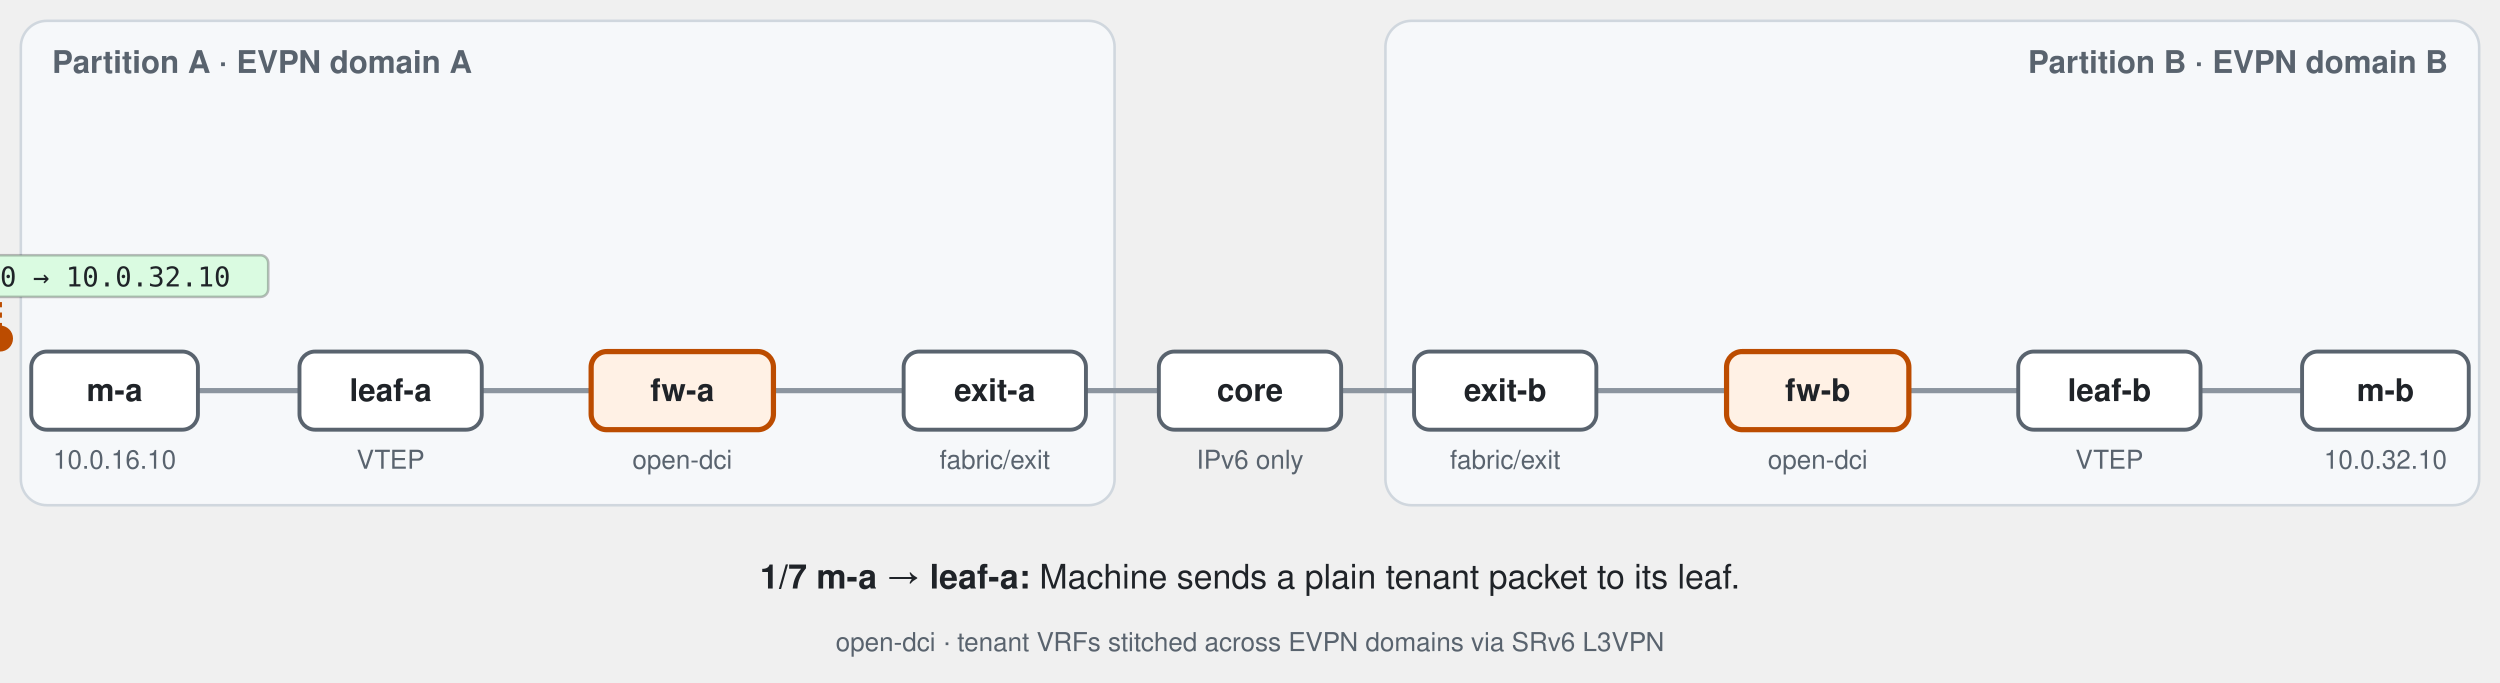
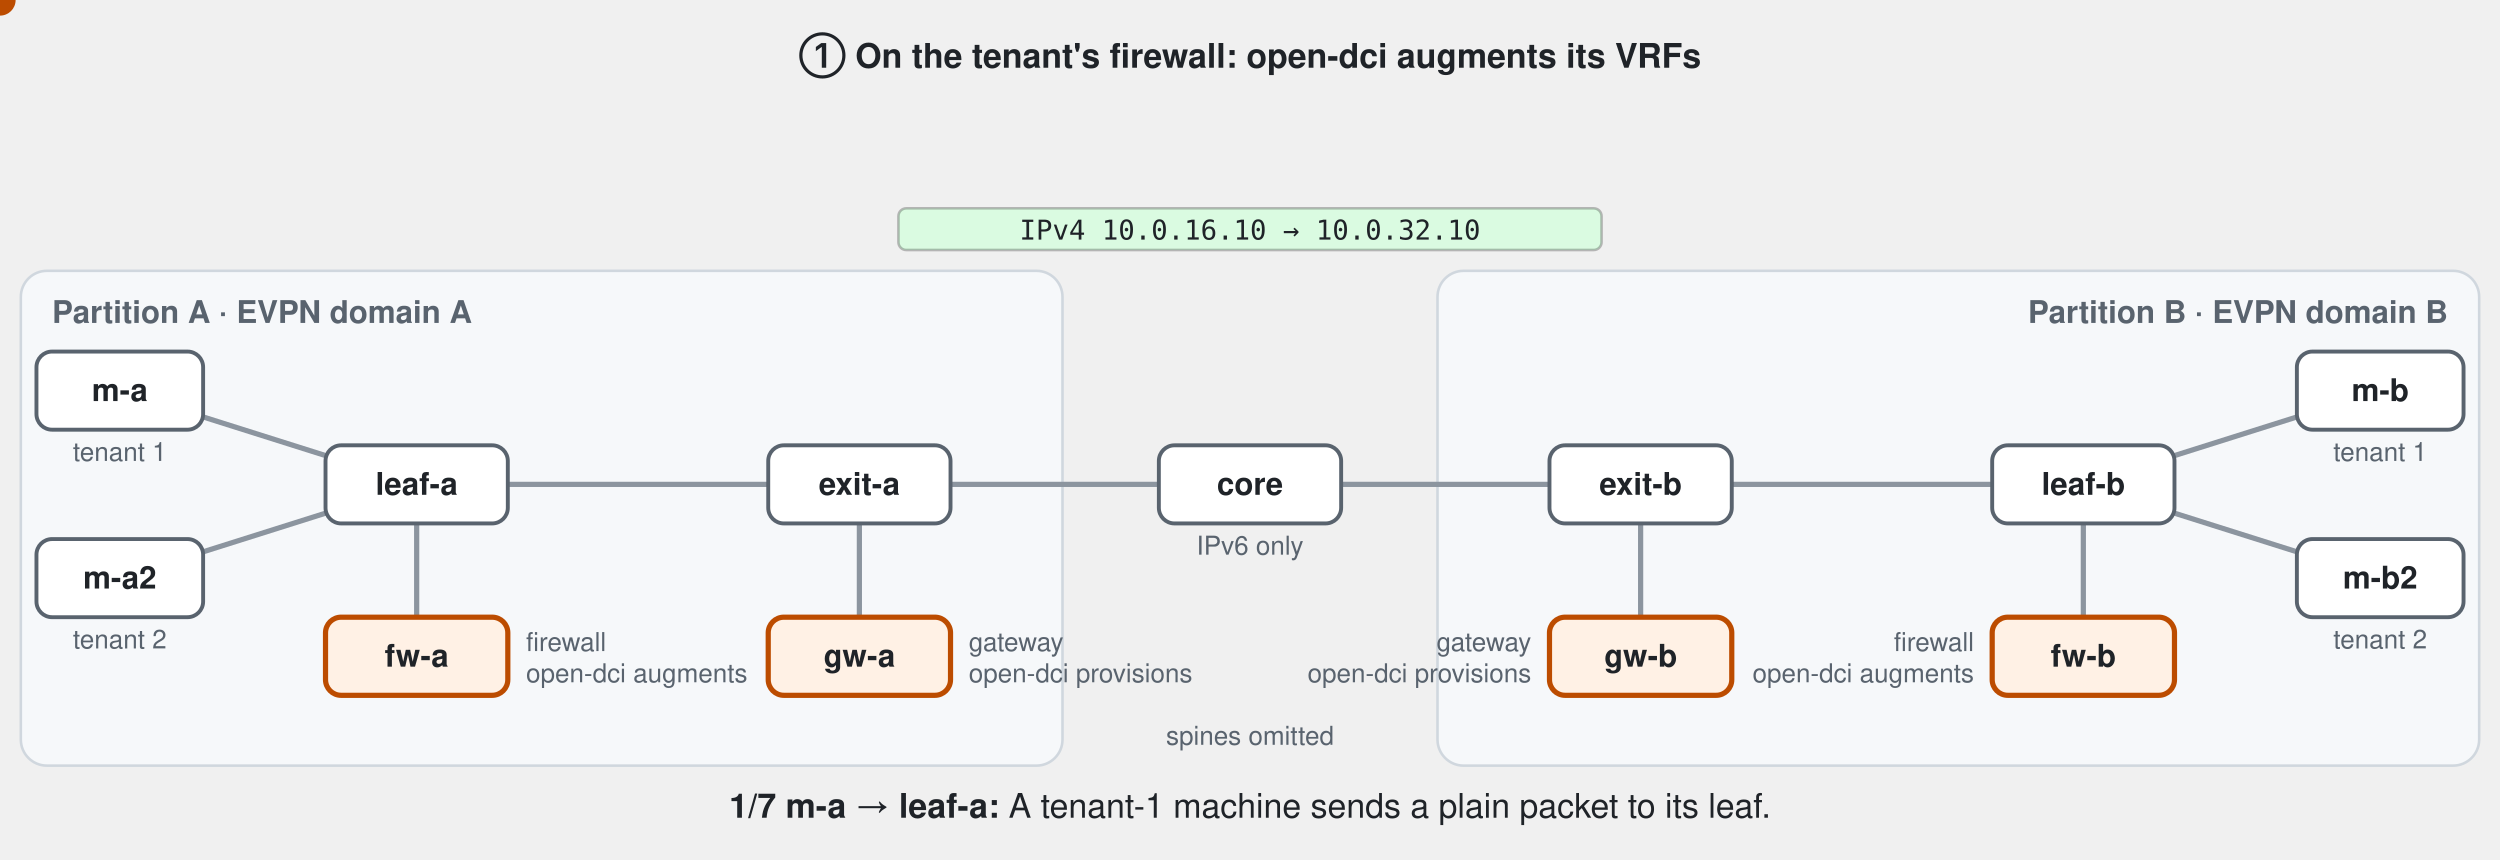
- <svg xmlns="http://www.w3.org/2000/svg" viewBox="0 0 960 262" width="960" height="262" role="img" aria-label="Animated packet flow: a tenant packet from machine m-a in partition A to m-b in partition B, encapsulated in VXLAN, then SRv6 through a DCI network and an IPv6 core, and back to VXLAN with partition B's VNI.">
+ <svg xmlns="http://www.w3.org/2000/svg" viewBox="0 0 960 330" width="960" height="330" role="img" aria-label="Animated packet flow in two scenes. First, open-dci on the tenant's metal-stack firewalls: a tenant-1 packet from m-a goes via leaf-a to fw-a, SRv6-encapsulated through the DCI network, exits and core to fw-b, and back into partition B's fabric with its own VNI to m-b. Second, dedicated gateways at the exits: a tenant-2 packet from m-a2 goes via leaf-a and exit-a to gw-a, whose tenant VRF open-dci provisioned, SRv6 through the core to gw-b, and via leaf-b to m-b2.">
  <style>
  text { font-family: ui-sans-serif, -apple-system, "Segoe UI", Helvetica, Arial, sans-serif; fill: #1f2328; }
-   .title { font-size: 13px; font-weight: 600; }
+   .scene { font-size: 13px; font-weight: 600; }
  .part { fill: #f6f8fa; stroke: #d0d7de; }
  .plabel { font-size: 12px; font-weight: 600; fill: #59636e; }
  .link { stroke: #8c959f; stroke-width: 2; }
  .node { fill: #ffffff; stroke: #59636e; stroke-width: 1.5; }
  .gw { fill: #fff1e5; stroke: #bc4c00; stroke-width: 2; }
  .nl { font-size: 12px; font-weight: 600; }
  .ns { font-size: 10px; fill: #59636e; }
  .h { stroke: rgba(0,0,0,.25); }
  .ip { fill: #dafbe1; } .vx { fill: #ddf4ff; } .dci { fill: #eddeff; } .sr { fill: #ffe2cc; }
  .ht { font-size: 10.5px; font-family: ui-monospace, SFMono-Regular, Menlo, Consolas, monospace; }
  .cap { font-size: 13px; }
-   .pkt { fill: #bc4c00; } .tether { stroke: #bc4c00; stroke-width: 1.5; stroke-dasharray: 2 2; }
+   .pkt { fill: #bc4c00; }
  @media (prefers-color-scheme: dark) {
    text { fill: #e6edf3; }
    .part { fill: #161b22; stroke: #3d444d; }
    .plabel, .ns { fill: #9198a1; }
    .link { stroke: #656c76; }
    .node { fill: #0d1117; stroke: #9198a1; }
    .gw { fill: #3d1d00; stroke: #f0883e; }
    .h { stroke: rgba(255,255,255,.2); }
    .ht { fill: #0d1117; }
-     .pkt { fill: #f0883e; } .tether { stroke: #f0883e; }
+     .pkt { fill: #f0883e; }
  }
</style>
-   <rect class="part" x="8" y="8" width="420" height="186" rx="10" />
-   <text class="plabel" x="20" y="28">Partition A · EVPN domain A</text>
-   <rect class="part" x="532" y="8" width="420" height="186" rx="10" />
-   <text class="plabel" x="940" y="28" text-anchor="end">Partition B · EVPN domain B</text>
-   <line class="link" x1="44" y1="150" x2="916" y2="150" />
-   <rect class="node" x="12.0" y="135" width="64" height="30" rx="6" />
-   <text class="nl" x="44" y="154" text-anchor="middle">m-a</text>
-   <text class="ns" x="44" y="180" text-anchor="middle">10.0.16.10</text>
-   <rect class="node" x="115.0" y="135" width="70" height="30" rx="6" />
-   <text class="nl" x="150" y="154" text-anchor="middle">leaf-a</text>
-   <text class="ns" x="150" y="180" text-anchor="middle">VTEP</text>
-   <rect class="node gw" x="227.0" y="135" width="70" height="30" rx="6" />
-   <text class="nl" x="262" y="154" text-anchor="middle">fw-a</text>
-   <text class="ns" x="262" y="180" text-anchor="middle">open-dci</text>
-   <rect class="node" x="347.0" y="135" width="70" height="30" rx="6" />
-   <text class="nl" x="382" y="154" text-anchor="middle">exit-a</text>
-   <text class="ns" x="382" y="180" text-anchor="middle">fabric/exit</text>
-   <rect class="node" x="445.0" y="135" width="70" height="30" rx="6" />
-   <text class="nl" x="480" y="154" text-anchor="middle">core</text>
-   <text class="ns" x="480" y="180" text-anchor="middle">IPv6 only</text>
-   <rect class="node" x="543.0" y="135" width="70" height="30" rx="6" />
-   <text class="nl" x="578" y="154" text-anchor="middle">exit-b</text>
-   <text class="ns" x="578" y="180" text-anchor="middle">fabric/exit</text>
-   <rect class="node gw" x="663.0" y="135" width="70" height="30" rx="6" />
-   <text class="nl" x="698" y="154" text-anchor="middle">fw-b</text>
-   <text class="ns" x="698" y="180" text-anchor="middle">open-dci</text>
-   <rect class="node" x="775.0" y="135" width="70" height="30" rx="6" />
-   <text class="nl" x="810" y="154" text-anchor="middle">leaf-b</text>
-   <text class="ns" x="810" y="180" text-anchor="middle">VTEP</text>
-   <rect class="node" x="884.0" y="135" width="64" height="30" rx="6" />
-   <text class="nl" x="916" y="154" text-anchor="middle">m-b</text>
-   <text class="ns" x="916" y="180" text-anchor="middle">10.0.32.10</text>
+   <rect class="part" x="8" y="104" width="400" height="190" rx="10" />
+   <text class="plabel" x="20" y="124">Partition A · EVPN domain A</text>
+   <rect class="part" x="552" y="104" width="400" height="190" rx="10" />
+   <text class="plabel" x="940" y="124" text-anchor="end">Partition B · EVPN domain B</text>
+   <line class="link" x1="46" y1="150" x2="160" y2="186" />
+   <line class="link" x1="46" y1="222" x2="160" y2="186" />
+   <line class="link" x1="160" y1="186" x2="160" y2="252" />
+   <line class="link" x1="160" y1="186" x2="330" y2="186" />
+   <line class="link" x1="330" y1="186" x2="330" y2="252" />
+   <line class="link" x1="330" y1="186" x2="480" y2="186" />
+   <line class="link" x1="480" y1="186" x2="630" y2="186" />
+   <line class="link" x1="630" y1="186" x2="630" y2="252" />
+   <line class="link" x1="630" y1="186" x2="800" y2="186" />
+   <line class="link" x1="800" y1="186" x2="800" y2="252" />
+   <line class="link" x1="800" y1="186" x2="914" y2="150" />
+   <line class="link" x1="800" y1="186" x2="914" y2="222" />
+   <rect class="node" x="14.0" y="135.0" width="64" height="30" rx="6" />
+   <text class="nl" x="46" y="154" text-anchor="middle">m-a</text>
+   <text class="ns" x="46" y="177" text-anchor="middle">tenant 1</text>
+   <rect class="node" x="14.0" y="207.0" width="64" height="30" rx="6" />
+   <text class="nl" x="46" y="226" text-anchor="middle">m-a2</text>
+   <text class="ns" x="46" y="249" text-anchor="middle">tenant 2</text>
+   <rect class="node" x="125.0" y="171.0" width="70" height="30" rx="6" />
+   <text class="nl" x="160" y="190" text-anchor="middle">leaf-a</text>
+   <rect class="node gw" x="125.0" y="237.0" width="70" height="30" rx="6" />
+   <text class="nl" x="160" y="256" text-anchor="middle">fw-a</text>
+   <text class="ns" x="202" y="250" text-anchor="start">firewall</text>
+   <text class="ns" x="202" y="262" text-anchor="start">open-dci augments</text>
+   <rect class="node" x="295.0" y="171.0" width="70" height="30" rx="6" />
+   <text class="nl" x="330" y="190" text-anchor="middle">exit-a</text>
+   <rect class="node gw" x="295.0" y="237.0" width="70" height="30" rx="6" />
+   <text class="nl" x="330" y="256" text-anchor="middle">gw-a</text>
+   <text class="ns" x="372" y="250" text-anchor="start">gateway</text>
+   <text class="ns" x="372" y="262" text-anchor="start">open-dci provisions</text>
+   <rect class="node" x="445.0" y="171.0" width="70" height="30" rx="6" />
+   <text class="nl" x="480" y="190" text-anchor="middle">core</text>
+   <text class="ns" x="480" y="213" text-anchor="middle">IPv6 only</text>
+   <rect class="node" x="595.0" y="171.0" width="70" height="30" rx="6" />
+   <text class="nl" x="630" y="190" text-anchor="middle">exit-b</text>
+   <rect class="node gw" x="595.0" y="237.0" width="70" height="30" rx="6" />
+   <text class="nl" x="630" y="256" text-anchor="middle">gw-b</text>
+   <text class="ns" x="588" y="250" text-anchor="end">gateway</text>
+   <text class="ns" x="588" y="262" text-anchor="end">open-dci provisions</text>
+   <rect class="node" x="765.0" y="171.0" width="70" height="30" rx="6" />
+   <text class="nl" x="800" y="190" text-anchor="middle">leaf-b</text>
+   <rect class="node gw" x="765.0" y="237.0" width="70" height="30" rx="6" />
+   <text class="nl" x="800" y="256" text-anchor="middle">fw-b</text>
+   <text class="ns" x="758" y="250" text-anchor="end">firewall</text>
+   <text class="ns" x="758" y="262" text-anchor="end">open-dci augments</text>
+   <rect class="node" x="882.0" y="135.0" width="64" height="30" rx="6" />
+   <text class="nl" x="914" y="154" text-anchor="middle">m-b</text>
+   <text class="ns" x="914" y="177" text-anchor="middle">tenant 1</text>
+   <rect class="node" x="882.0" y="207.0" width="64" height="30" rx="6" />
+   <text class="nl" x="914" y="226" text-anchor="middle">m-b2</text>
+   <text class="ns" x="914" y="249" text-anchor="middle">tenant 2</text>
+   <text class="ns" x="480" y="286" text-anchor="middle">spines omitted</text>
+   <g opacity="1">
+     <animate attributeName="opacity" dur="31.2s" repeatCount="indefinite" calcMode="discrete" values="1;0" keyTimes="0;0.577" />
+     <text class="scene" x="480" y="26" text-anchor="middle">① On the tenant's firewall: open-dci augments its VRFs</text>
+   </g>
+   <g opacity="0">
+     <animate attributeName="opacity" dur="31.2s" repeatCount="indefinite" calcMode="discrete" values="0;1" keyTimes="0;0.577" />
+     <text class="scene" x="480" y="26" text-anchor="middle">② Dedicated gateway at the exit: open-dci provisions the VRFs</text>
+   </g>
+   <g opacity="1">
+     <animate attributeName="opacity" dur="31.2s" repeatCount="indefinite" calcMode="discrete" values="1;0" keyTimes="0;0.077" />
+     <rect class="h ip" x="345" y="80" width="270" height="16" rx="3" />
+     <text class="ht" x="480" y="92" text-anchor="middle">IPv4  10.0.16.10 → 10.0.32.10</text>
+   </g>
+   <g opacity="0">
+     <animate attributeName="opacity" dur="31.2s" repeatCount="indefinite" calcMode="discrete" values="0;1;0" keyTimes="0;0.077;0.154" />
+     <rect class="h ip" x="345" y="80" width="270" height="16" rx="3" />
+     <text class="ht" x="480" y="92" text-anchor="middle">IPv4  10.0.16.10 → 10.0.32.10</text>
+     <rect class="h vx" x="345" y="62" width="270" height="16" rx="3" />
+     <text class="ht" x="480" y="74" text-anchor="middle">VXLAN  VNI 3981 (tenant 1, A)</text>
+   </g>
+   <g opacity="0">
+     <animate attributeName="opacity" dur="31.2s" repeatCount="indefinite" calcMode="discrete" values="0;1;0" keyTimes="0;0.154;0.231" />
+     <rect class="h ip" x="345" y="80" width="270" height="16" rx="3" />
+     <text class="ht" x="480" y="92" text-anchor="middle">IPv4  10.0.16.10 → 10.0.32.10</text>
+     <rect class="h sr" x="345" y="62" width="270" height="16" rx="3" />
+     <text class="ht" x="480" y="74" text-anchor="middle">SRv6  → fd00:dc1:b:1:: (End.DT46)</text>
+     <rect class="h dci" x="345" y="44" width="270" height="16" rx="3" />
+     <text class="ht" x="480" y="56" text-anchor="middle">VXLAN  VNI 104100 (DCI network)</text>
+   </g>
+   <g opacity="0">
+     <animate attributeName="opacity" dur="31.2s" repeatCount="indefinite" calcMode="discrete" values="0;1;0" keyTimes="0;0.231;0.308" />
+     <rect class="h ip" x="345" y="80" width="270" height="16" rx="3" />
+     <text class="ht" x="480" y="92" text-anchor="middle">IPv4  10.0.16.10 → 10.0.32.10</text>
+     <rect class="h sr" x="345" y="62" width="270" height="16" rx="3" />
+     <text class="ht" x="480" y="74" text-anchor="middle">SRv6  → fd00:dc1:b:1::</text>
+   </g>
+   <g opacity="0">
+     <animate attributeName="opacity" dur="31.2s" repeatCount="indefinite" calcMode="discrete" values="0;1;0" keyTimes="0;0.308;0.385" />
+     <rect class="h ip" x="345" y="80" width="270" height="16" rx="3" />
+     <text class="ht" x="480" y="92" text-anchor="middle">IPv4  10.0.16.10 → 10.0.32.10</text>
+     <rect class="h sr" x="345" y="62" width="270" height="16" rx="3" />
+     <text class="ht" x="480" y="74" text-anchor="middle">SRv6  → fd00:dc1:b:1::</text>
+   </g>
+   <g opacity="0">
+     <animate attributeName="opacity" dur="31.2s" repeatCount="indefinite" calcMode="discrete" values="0;1;0" keyTimes="0;0.385;0.462" />
+     <rect class="h ip" x="345" y="80" width="270" height="16" rx="3" />
+     <text class="ht" x="480" y="92" text-anchor="middle">IPv4  10.0.16.10 → 10.0.32.10</text>
+     <rect class="h vx" x="345" y="62" width="270" height="16" rx="3" />
+     <text class="ht" x="480" y="74" text-anchor="middle">VXLAN  VNI 4011 (tenant 1, B)</text>
+   </g>
+   <g opacity="0">
+     <animate attributeName="opacity" dur="31.2s" repeatCount="indefinite" calcMode="discrete" values="0;1;0" keyTimes="0;0.462;0.577" />
+     <rect class="h ip" x="345" y="80" width="270" height="16" rx="3" />
+     <text class="ht" x="480" y="92" text-anchor="middle">IPv4  10.0.16.10 → 10.0.32.10</text>
+   </g>
+   <g opacity="0">
+     <animate attributeName="opacity" dur="31.2s" repeatCount="indefinite" calcMode="discrete" values="0;1;0" keyTimes="0;0.577;0.654" />
+     <rect class="h ip" x="345" y="80" width="270" height="16" rx="3" />
+     <text class="ht" x="480" y="92" text-anchor="middle">IPv4  10.0.17.10 → 10.0.33.10</text>
+   </g>
+   <g opacity="0">
+     <animate attributeName="opacity" dur="31.2s" repeatCount="indefinite" calcMode="discrete" values="0;1;0" keyTimes="0;0.654;0.731" />
+     <rect class="h ip" x="345" y="80" width="270" height="16" rx="3" />
+     <text class="ht" x="480" y="92" text-anchor="middle">IPv4  10.0.17.10 → 10.0.33.10</text>
+     <rect class="h vx" x="345" y="62" width="270" height="16" rx="3" />
+     <text class="ht" x="480" y="74" text-anchor="middle">VXLAN  VNI 3982 (tenant 2, A)</text>
+   </g>
+   <g opacity="0">
+     <animate attributeName="opacity" dur="31.2s" repeatCount="indefinite" calcMode="discrete" values="0;1;0" keyTimes="0;0.731;0.808" />
+     <rect class="h ip" x="345" y="80" width="270" height="16" rx="3" />
+     <text class="ht" x="480" y="92" text-anchor="middle">IPv4  10.0.17.10 → 10.0.33.10</text>
+     <rect class="h sr" x="345" y="62" width="270" height="16" rx="3" />
+     <text class="ht" x="480" y="74" text-anchor="middle">SRv6  → fd00:dc1:b2:1:: (End.DT46)</text>
+   </g>
+   <g opacity="0">
+     <animate attributeName="opacity" dur="31.2s" repeatCount="indefinite" calcMode="discrete" values="0;1;0" keyTimes="0;0.808;0.885" />
+     <rect class="h ip" x="345" y="80" width="270" height="16" rx="3" />
+     <text class="ht" x="480" y="92" text-anchor="middle">IPv4  10.0.17.10 → 10.0.33.10</text>
+     <rect class="h vx" x="345" y="62" width="270" height="16" rx="3" />
+     <text class="ht" x="480" y="74" text-anchor="middle">VXLAN  VNI 4012 (tenant 2, B)</text>
+   </g>
+   <g opacity="0">
+     <animate attributeName="opacity" dur="31.2s" repeatCount="indefinite" calcMode="discrete" values="0;1" keyTimes="0;0.885" />
+     <rect class="h ip" x="345" y="80" width="270" height="16" rx="3" />
+     <text class="ht" x="480" y="92" text-anchor="middle">IPv4  10.0.17.10 → 10.0.33.10</text>
+   </g>
  <g>
-     <animateTransform attributeName="transform" type="translate" dur="19.2s" repeatCount="indefinite" values="115.0 0;150 0;150 0;150 0;262 0;262 0;262 0;382 0;382 0;382 0;578 0;578 0;578 0;698 0;698 0;698 0;810 0;810 0;810 0;845.0 0;845.0 0;845.0 0" keyTimes="0;0.078;0.125;0.125;0.203;0.25;0.25;0.328;0.375;0.375;0.453;0.5;0.5;0.578;0.625;0.625;0.703;0.75;0.75;0.828;0.875;1" />
-     <g opacity="1">
-       <animate attributeName="opacity" dur="19.2s" repeatCount="indefinite" calcMode="discrete" values="1;0" keyTimes="0;0.125" />
-       <rect class="h ip" x="-103.0" y="98" width="206" height="16" rx="3" />
-       <text class="ht" x="0" y="110" text-anchor="middle">IPv4  10.0.16.10 → 10.0.32.10</text>
-     </g>
-     <g opacity="0">
-       <animate attributeName="opacity" dur="19.2s" repeatCount="indefinite" calcMode="discrete" values="0;1;0" keyTimes="0;0.125;0.25" />
-       <rect class="h vx" x="-103.0" y="80" width="206" height="16" rx="3" />
-       <text class="ht" x="0" y="92" text-anchor="middle">VXLAN  VNI 3981 (tenant A)</text>
-       <rect class="h ip" x="-103.0" y="98" width="206" height="16" rx="3" />
-       <text class="ht" x="0" y="110" text-anchor="middle">IPv4  10.0.16.10 → 10.0.32.10</text>
-     </g>
-     <g opacity="0">
-       <animate attributeName="opacity" dur="19.2s" repeatCount="indefinite" calcMode="discrete" values="0;1;0" keyTimes="0;0.25;0.375" />
-       <rect class="h dci" x="-103.0" y="62" width="206" height="16" rx="3" />
-       <text class="ht" x="0" y="74" text-anchor="middle">VXLAN  VNI 104100 (DCI)</text>
-       <rect class="h sr" x="-103.0" y="80" width="206" height="16" rx="3" />
-       <text class="ht" x="0" y="92" text-anchor="middle">SRv6  → fd00:dc1:b:1:: (End.DT46)</text>
-       <rect class="h ip" x="-103.0" y="98" width="206" height="16" rx="3" />
-       <text class="ht" x="0" y="110" text-anchor="middle">IPv4  10.0.16.10 → 10.0.32.10</text>
-     </g>
-     <g opacity="0">
-       <animate attributeName="opacity" dur="19.2s" repeatCount="indefinite" calcMode="discrete" values="0;1;0" keyTimes="0;0.375;0.5" />
-       <rect class="h sr" x="-103.0" y="80" width="206" height="16" rx="3" />
-       <text class="ht" x="0" y="92" text-anchor="middle">SRv6  → fd00:dc1:b:1::</text>
-       <rect class="h ip" x="-103.0" y="98" width="206" height="16" rx="3" />
-       <text class="ht" x="0" y="110" text-anchor="middle">IPv4  10.0.16.10 → 10.0.32.10</text>
-     </g>
-     <g opacity="0">
-       <animate attributeName="opacity" dur="19.2s" repeatCount="indefinite" calcMode="discrete" values="0;1;0" keyTimes="0;0.5;0.625" />
-       <rect class="h dci" x="-103.0" y="62" width="206" height="16" rx="3" />
-       <text class="ht" x="0" y="74" text-anchor="middle">VXLAN  VNI 204100 (DCI)</text>
-       <rect class="h sr" x="-103.0" y="80" width="206" height="16" rx="3" />
-       <text class="ht" x="0" y="92" text-anchor="middle">SRv6  → fd00:dc1:b:1::</text>
-       <rect class="h ip" x="-103.0" y="98" width="206" height="16" rx="3" />
-       <text class="ht" x="0" y="110" text-anchor="middle">IPv4  10.0.16.10 → 10.0.32.10</text>
-     </g>
-     <g opacity="0">
-       <animate attributeName="opacity" dur="19.2s" repeatCount="indefinite" calcMode="discrete" values="0;1;0" keyTimes="0;0.625;0.75" />
-       <rect class="h vx" x="-103.0" y="80" width="206" height="16" rx="3" />
-       <text class="ht" x="0" y="92" text-anchor="middle">VXLAN  VNI 4011 (tenant B)</text>
-       <rect class="h ip" x="-103.0" y="98" width="206" height="16" rx="3" />
-       <text class="ht" x="0" y="110" text-anchor="middle">IPv4  10.0.16.10 → 10.0.32.10</text>
-     </g>
-     <g opacity="0">
-       <animate attributeName="opacity" dur="19.2s" repeatCount="indefinite" calcMode="discrete" values="0;1" keyTimes="0;0.75" />
-       <rect class="h ip" x="-103.0" y="98" width="206" height="16" rx="3" />
-       <text class="ht" x="0" y="110" text-anchor="middle">IPv4  10.0.16.10 → 10.0.32.10</text>
-     </g>
-   </g>
-   <g>
-     <animateTransform attributeName="transform" type="translate" dur="19.2s" repeatCount="indefinite" values="44 0;150 0;150 0;150 0;262 0;262 0;262 0;382 0;382 0;382 0;578 0;578 0;578 0;698 0;698 0;698 0;810 0;810 0;810 0;916 0;916 0;916 0" keyTimes="0;0.078;0.125;0.125;0.203;0.25;0.25;0.328;0.375;0.375;0.453;0.5;0.5;0.578;0.625;0.625;0.703;0.75;0.75;0.828;0.875;1" />
-     <line class="tether" x1="0" y1="116" x2="0" y2="128" />
-     <circle class="pkt" cx="0" cy="130" r="5" />
+     <animateTransform attributeName="transform" type="translate" dur="31.2s" repeatCount="indefinite" values="46 124;160 160;160 160;160 160;160 226;160 226;160 226;160 160;330 160;330 160;330 160;480 160;630 160;630 160;630 160;800 160;800 226;800 226;800 226;800 160;800 160;800 160;914 124;914 124;46 196;160 160;160 160;160 160;330 160;330 226;330 226;330 226;330 160;480 160;630 160;630 226;630 226;630 226;630 160;800 160;800 160;800 160;914 196;914 196" keyTimes="0;0.042;0.077;0.077;0.119;0.154;0.154;0.166;0.196;0.231;0.231;0.252;0.272;0.308;0.308;0.338;0.349;0.385;0.385;0.426;0.462;0.462;0.503;0.577;0.577;0.619;0.654;0.654;0.684;0.696;0.731;0.731;0.737;0.752;0.766;0.772;0.808;0.808;0.819;0.849;0.885;0.885;0.926;1" />
+     <circle class="pkt" cx="0" cy="0" r="6" />
  </g>
  <g opacity="1">
-     <animate attributeName="opacity" dur="19.2s" repeatCount="indefinite" calcMode="discrete" values="1;0" keyTimes="0;0.125" />
-     <text class="cap" x="480.0" y="226" text-anchor="middle">
-       <tspan font-weight="600">1/7  m-a → leaf-a:</tspan> Machine sends a plain tenant packet to its leaf.</text>
-   </g>
-   <g opacity="0">
-     <animate attributeName="opacity" dur="19.2s" repeatCount="indefinite" calcMode="discrete" values="0;1;0" keyTimes="0;0.125;0.25" />
-     <text class="cap" x="480.0" y="226" text-anchor="middle">
-       <tspan font-weight="600">2/7  leaf-a → fw-a:</tspan> Leaf routes it in the tenant VRF to the firewall: EVPN type-5, tenant VNI 3981.</text>
-   </g>
-   <g opacity="0">
-     <animate attributeName="opacity" dur="19.2s" repeatCount="indefinite" calcMode="discrete" values="0;1;0" keyTimes="0;0.25;0.375" />
-     <text class="cap" x="480.0" y="226" text-anchor="middle">
-       <tspan font-weight="600">3/7  fw-a → exit-a:</tspan> open-dci gateway: SRv6-encapsulated to fw-b's SID, carried to the exit in the DCI network.</text>
-   </g>
-   <g opacity="0">
-     <animate attributeName="opacity" dur="19.2s" repeatCount="indefinite" calcMode="discrete" values="0;1;0" keyTimes="0;0.375;0.5" />
-     <text class="cap" x="480.0" y="226" text-anchor="middle">
-       <tspan font-weight="600">4/7  exit-a → exit-b:</tspan> Between partitions: plain IPv6. Exits and core only know locators, no tenants, no VNIs.</text>
-   </g>
-   <g opacity="0">
-     <animate attributeName="opacity" dur="19.2s" repeatCount="indefinite" calcMode="discrete" values="0;1;0" keyTimes="0;0.5;0.625" />
-     <text class="cap" x="480.0" y="226" text-anchor="middle">
-       <tspan font-weight="600">5/7  exit-b → fw-b:</tspan> Partition B's DCI network delivers it to fw-b, the owner of the SID.</text>
-   </g>
-   <g opacity="0">
-     <animate attributeName="opacity" dur="19.2s" repeatCount="indefinite" calcMode="discrete" values="0;1;0" keyTimes="0;0.625;0.75" />
-     <text class="cap" x="480.0" y="226" text-anchor="middle">
-       <tspan font-weight="600">6/7  fw-b → leaf-b:</tspan> End.DT46: decapsulate, look up in the tenant VRF, EVPN type-5 with B's own VNI 4011.</text>
-   </g>
-   <g opacity="0">
-     <animate attributeName="opacity" dur="19.2s" repeatCount="indefinite" calcMode="discrete" values="0;1" keyTimes="0;0.75" />
-     <text class="cap" x="480.0" y="226" text-anchor="middle">
-       <tspan font-weight="600">7/7  leaf-b → m-b:</tspan> Delivered. Different VNIs, ASNs and RTs per partition, and no stretched EVPN.</text>
-   </g>
-   <text class="ns" x="480.0" y="250" text-anchor="middle">open-dci · tenant VRFs stitched across EVPN domains via SRv6 L3VPN</text>
+     <animate attributeName="opacity" dur="31.2s" repeatCount="indefinite" calcMode="discrete" values="1;0" keyTimes="0;0.077" />
+     <text class="cap" x="480" y="314" text-anchor="middle">
+       <tspan font-weight="600">1/7  m-a → leaf-a:</tspan> A tenant-1 machine sends a plain packet to its leaf.</text>
+   </g>
+   <g opacity="0">
+     <animate attributeName="opacity" dur="31.2s" repeatCount="indefinite" calcMode="discrete" values="0;1;0" keyTimes="0;0.077;0.154" />
+     <text class="cap" x="480" y="314" text-anchor="middle">
+       <tspan font-weight="600">2/7  leaf-a → fw-a:</tspan> EVPN type-5 to the tenant's metal-stack firewall.</text>
+   </g>
+   <g opacity="0">
+     <animate attributeName="opacity" dur="31.2s" repeatCount="indefinite" calcMode="discrete" values="0;1;0" keyTimes="0;0.154;0.231" />
+     <text class="cap" x="480" y="314" text-anchor="middle">
+       <tspan font-weight="600">3/7  fw-a → exit-a:</tspan> SRv6 to fw-b's SID, carried to the exit in the DCI network.</text>
+   </g>
+   <g opacity="0">
+     <animate attributeName="opacity" dur="31.2s" repeatCount="indefinite" calcMode="discrete" values="0;1;0" keyTimes="0;0.231;0.308" />
+     <text class="cap" x="480" y="314" text-anchor="middle">
+       <tspan font-weight="600">4/7  exit-a → exit-b:</tspan> Between partitions only IPv6: locators, no tenants, no VNIs.</text>
+   </g>
+   <g opacity="0">
+     <animate attributeName="opacity" dur="31.2s" repeatCount="indefinite" calcMode="discrete" values="0;1;0" keyTimes="0;0.308;0.385" />
+     <text class="cap" x="480" y="314" text-anchor="middle">
+       <tspan font-weight="600">5/7  exit-b → fw-b:</tspan> Partition B's IPv6 underlay delivers it to fw-b, the SID's owner.</text>
+   </g>
+   <g opacity="0">
+     <animate attributeName="opacity" dur="31.2s" repeatCount="indefinite" calcMode="discrete" values="0;1;0" keyTimes="0;0.385;0.462" />
+     <text class="cap" x="480" y="314" text-anchor="middle">
+       <tspan font-weight="600">6/7  fw-b → leaf-b:</tspan> End.DT46 into the tenant VRF, type-5 with B's own VNI 4011.</text>
+   </g>
+   <g opacity="0">
+     <animate attributeName="opacity" dur="31.2s" repeatCount="indefinite" calcMode="discrete" values="0;1;0" keyTimes="0;0.462;0.577" />
+     <text class="cap" x="480" y="314" text-anchor="middle">
+       <tspan font-weight="600">7/7  leaf-b → m-b:</tspan> Delivered. No extra hardware, but tenant firewalls join the VPN.</text>
+   </g>
+   <g opacity="0">
+     <animate attributeName="opacity" dur="31.2s" repeatCount="indefinite" calcMode="discrete" values="0;1;0" keyTimes="0;0.577;0.654" />
+     <text class="cap" x="480" y="314" text-anchor="middle">
+       <tspan font-weight="600">1/5  m-a2 → leaf-a:</tspan> A tenant-2 machine: its firewall runs no open-dci.</text>
+   </g>
+   <g opacity="0">
+     <animate attributeName="opacity" dur="31.2s" repeatCount="indefinite" calcMode="discrete" values="0;1;0" keyTimes="0;0.654;0.731" />
+     <text class="cap" x="480" y="314" text-anchor="middle">
+       <tspan font-weight="600">2/5  leaf-a → gw-a:</tspan> Type-5 through the fabric to the gateway, the VTEP of VNI 3982.</text>
+   </g>
+   <g opacity="0">
+     <animate attributeName="opacity" dur="31.2s" repeatCount="indefinite" calcMode="discrete" values="0;1;0" keyTimes="0;0.731;0.808" />
+     <text class="cap" x="480" y="314" text-anchor="middle">
+       <tspan font-weight="600">3/5  gw-a → gw-b:</tspan> SRv6 in the default VRF, via the exits and the core.</text>
+   </g>
+   <g opacity="0">
+     <animate attributeName="opacity" dur="31.2s" repeatCount="indefinite" calcMode="discrete" values="0;1;0" keyTimes="0;0.808;0.885" />
+     <text class="cap" x="480" y="314" text-anchor="middle">
+       <tspan font-weight="600">4/5  gw-b → leaf-b:</tspan> End.DT46 on gw-b, type-5 into the fabric with VNI 4012.</text>
+   </g>
+   <g opacity="0">
+     <animate attributeName="opacity" dur="31.2s" repeatCount="indefinite" calcMode="discrete" values="0;1" keyTimes="0;0.885" />
+     <text class="cap" x="480" y="314" text-anchor="middle">
+       <tspan font-weight="600">5/5  leaf-b → m-b2:</tspan> Delivered. Only provider gateways speak VPN and SRv6.</text>
+   </g>
</svg>
